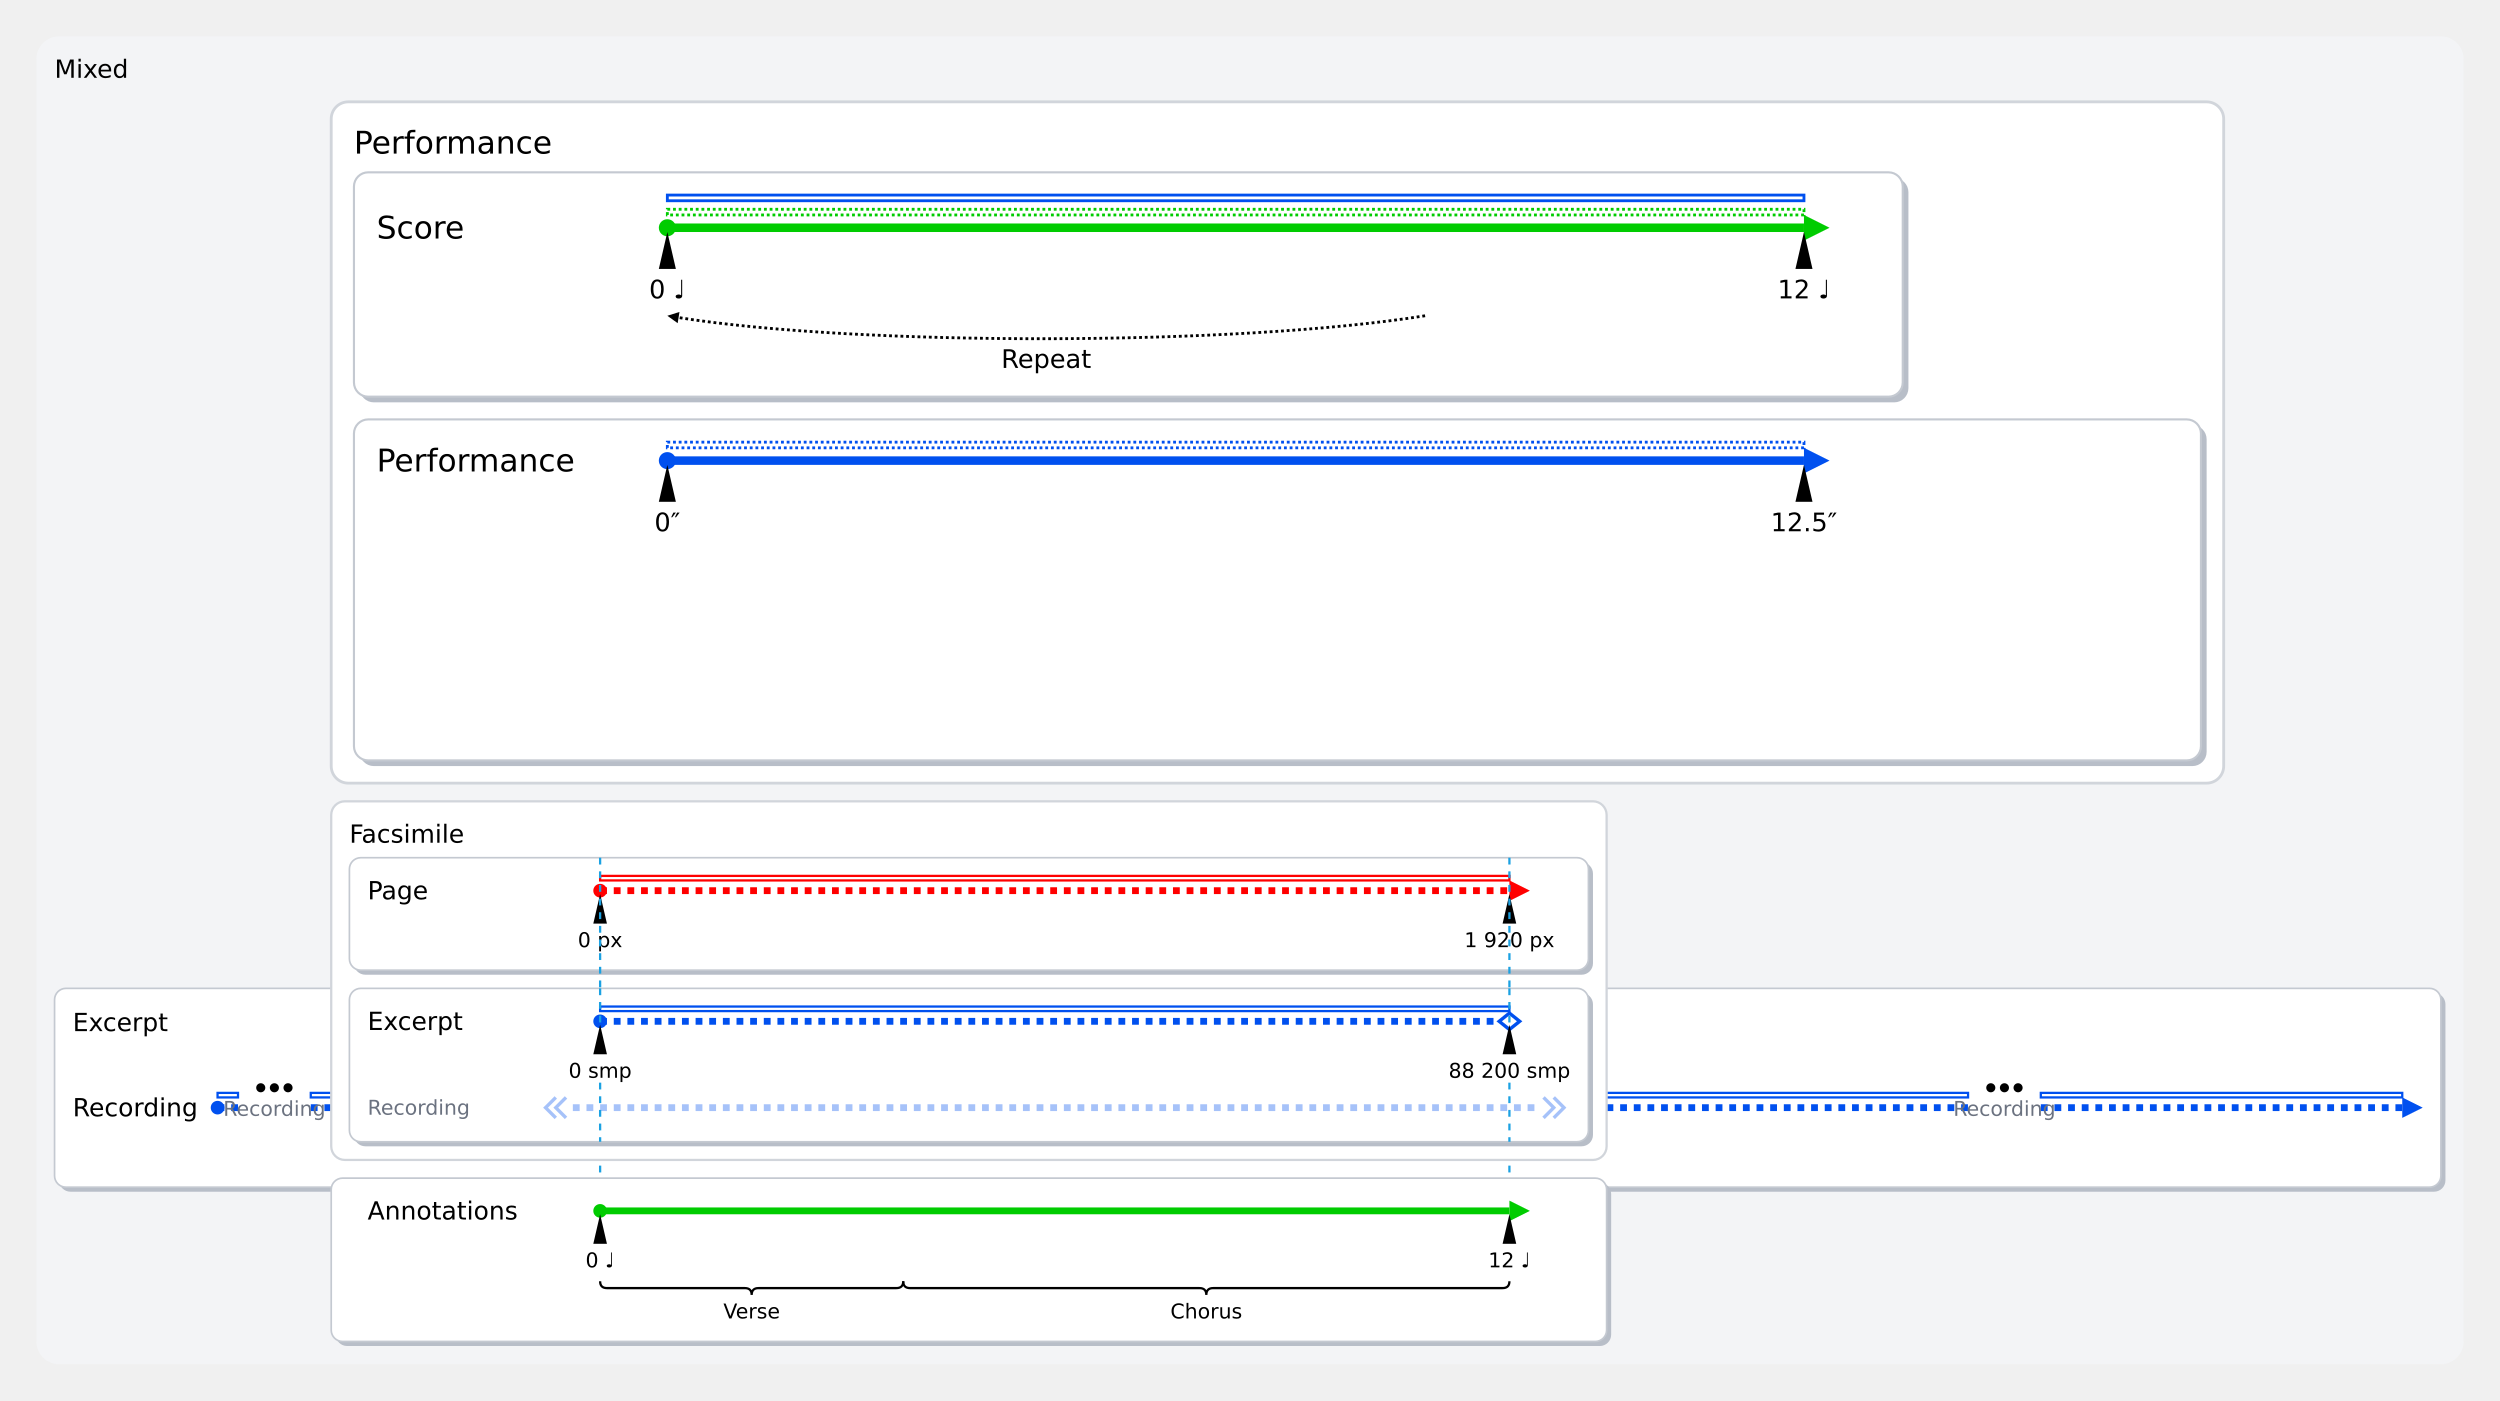
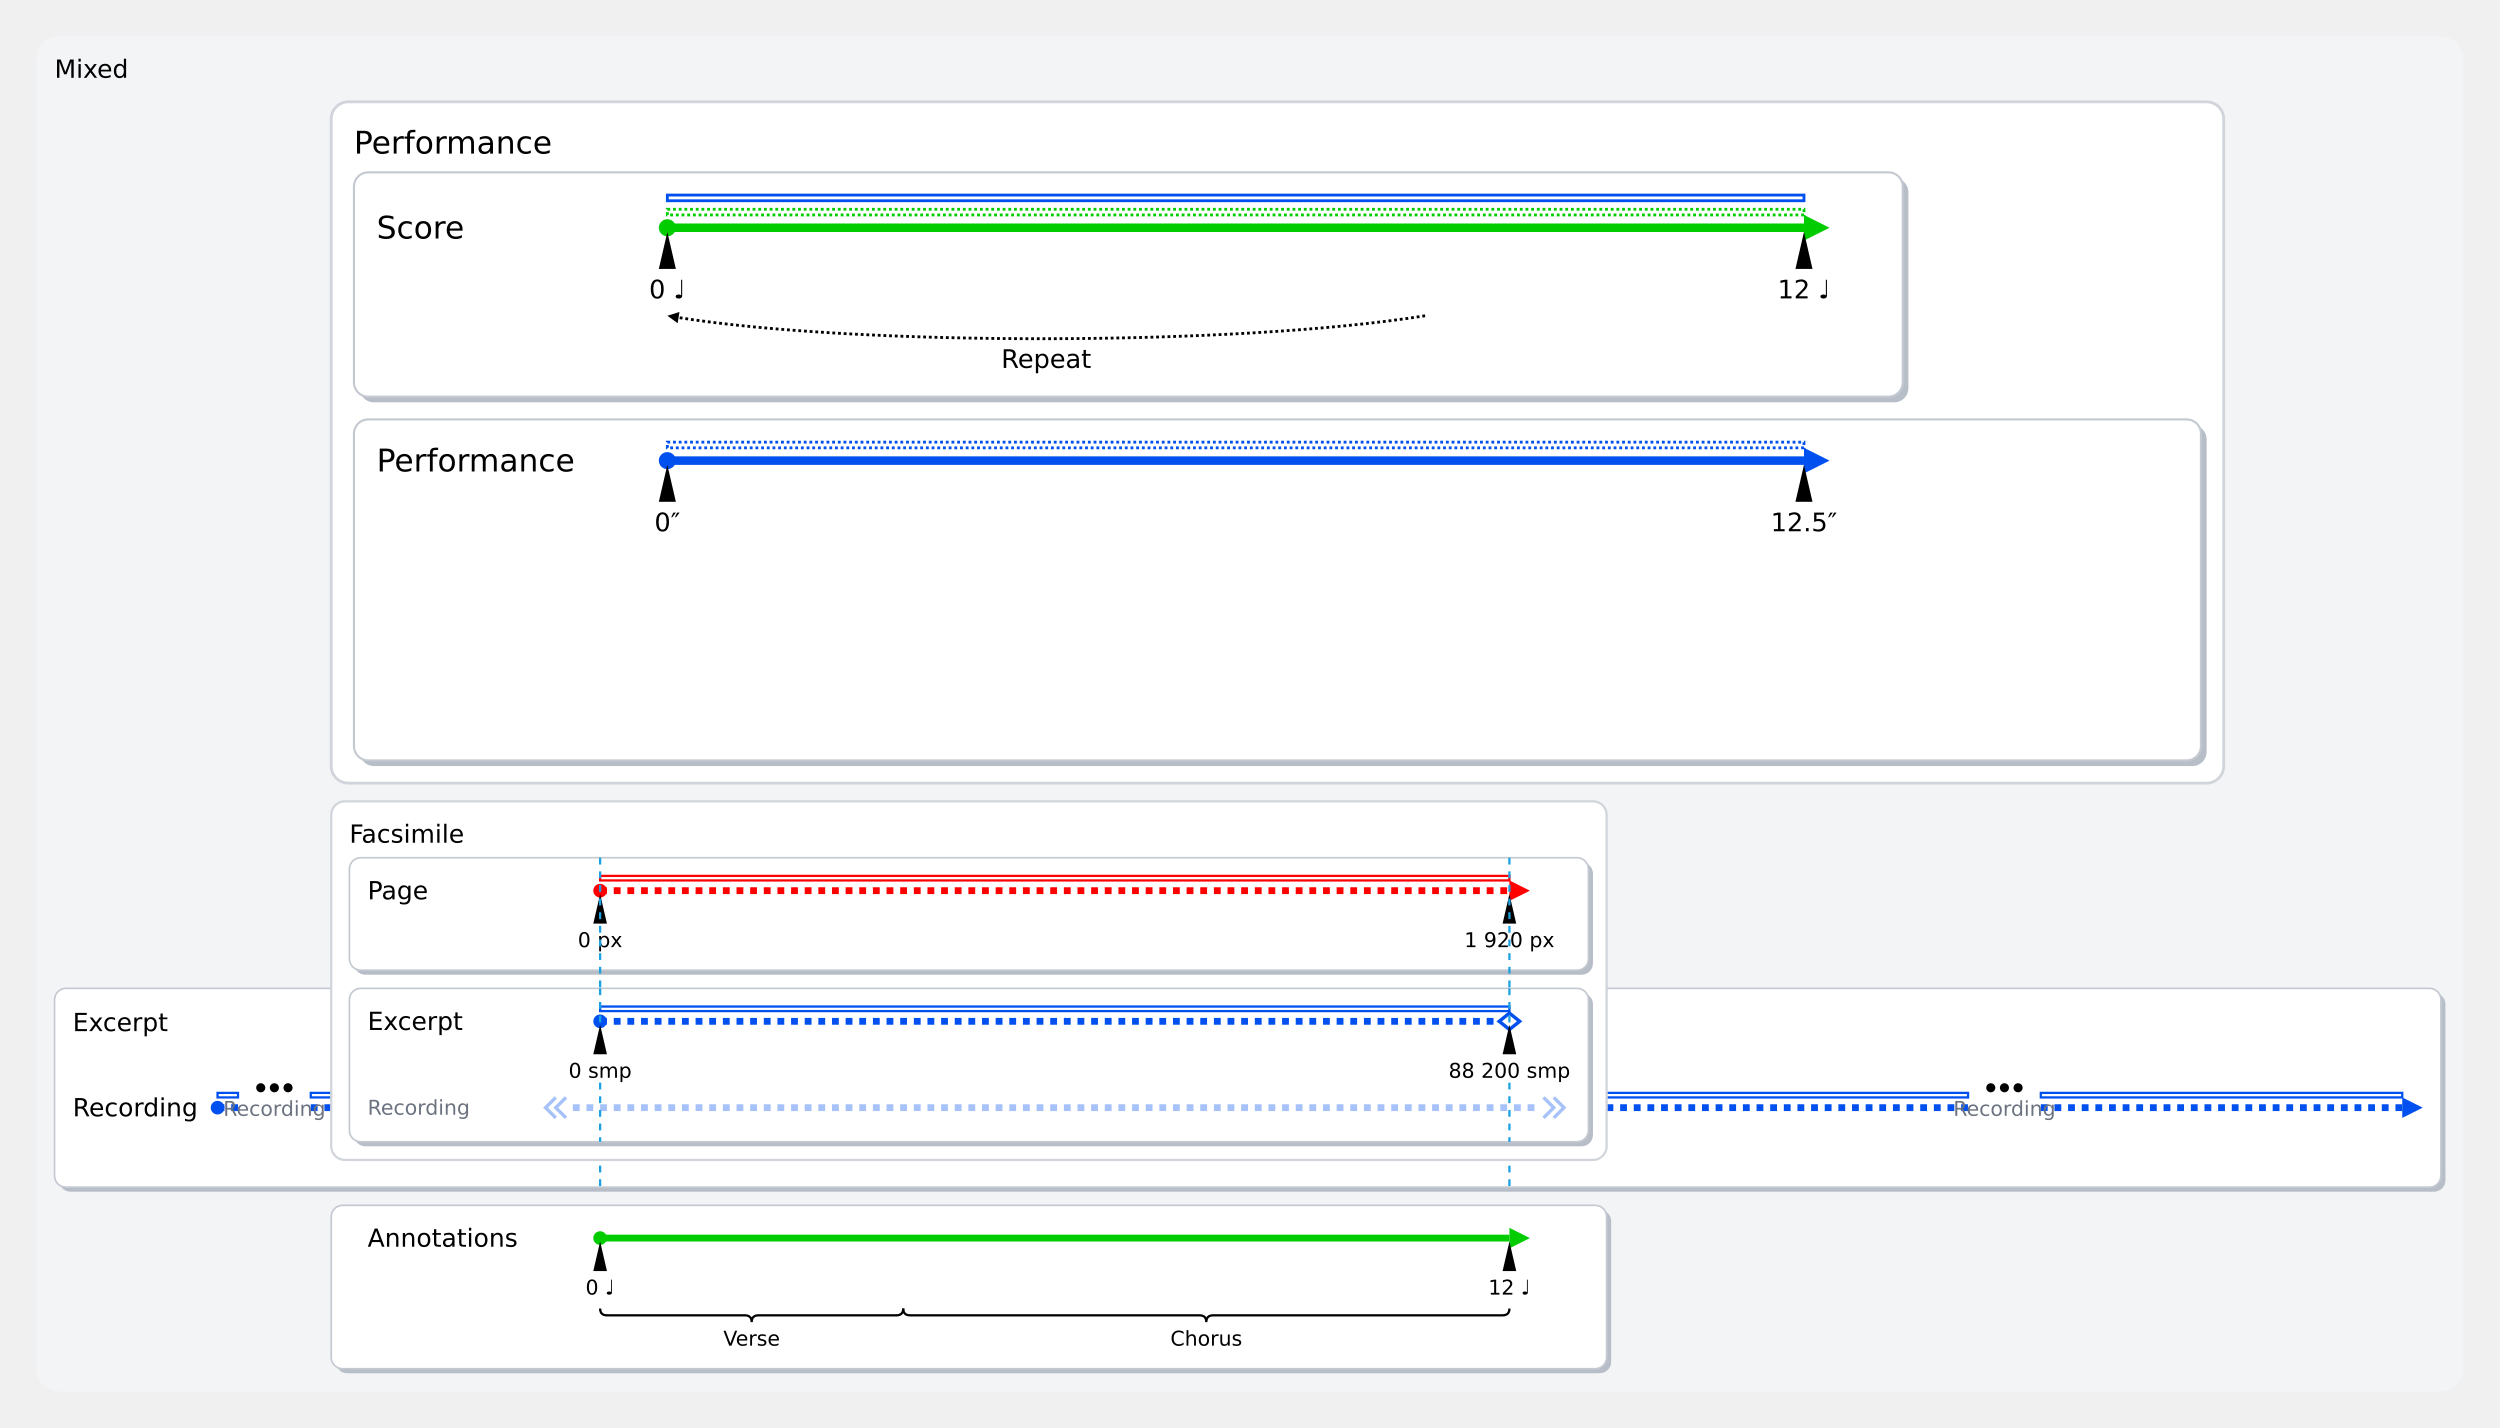
- <svg xmlns="http://www.w3.org/2000/svg" width="1099.756" height="616.115" viewBox="0 0 1099.756 616.115" font-family="DejaVu Sans, Noto Music" text-rendering="geometricPrecision" style="font-kerning:none;font-variant-ligatures:none">
+ <svg xmlns="http://www.w3.org/2000/svg" width="1099.756" height="628.092" viewBox="0 0 1099.756 628.092" font-family="DejaVu Sans, Noto Music" text-rendering="geometricPrecision" style="font-kerning:none;font-variant-ligatures:none">
  <g transform="translate(16 16)">
-     <rect x="0" y="0" width="1067.756" height="584.115" rx="10" fill="#F3F4F6" />
+     <rect x="0" y="0" width="1067.756" height="596.092" rx="10" fill="#F3F4F6" />
    <text data-part="name" x="8" y="18.21" text-anchor="start" font-size="11" fill="#000000">Mixed</text>
    <rect data-id="recording" data-part="card" x="10" y="420.783" width="1049.756" height="87.453" rx="5" fill="#B8BEC8" />
    <rect data-id="recording" data-part="card" x="8" y="418.783" width="1049.756" height="87.453" rx="5" fill="#FFFFFF" stroke="#C4C9D1" stroke-width="0.75" />
    <polygon data-id="cmap_5" points="79.704,464.76 88.701,464.76 88.701,466.76 79.704,466.76" fill="none" stroke="#0050EF" stroke-width="1" />
    <polygon data-id="cmap_5" points="120.706,464.76 849.753,464.76 849.753,466.76 120.706,466.76" fill="none" stroke="#0050EF" stroke-width="1" />
    <polygon data-id="cmap_5" points="881.758,464.76 1040.756,464.76 1040.756,466.76 881.758,466.76" fill="none" stroke="#0050EF" stroke-width="1" />
    <polygon data-id="cmap_6" points="247.995,427.283 647.995,427.283 647.995,429.283 247.995,429.283" fill="none" stroke="#0050EF" stroke-width="1" />
    <line data-id="recording" x1="79.704" y1="471.26" x2="88.701" y2="471.26" stroke="#0050EF" stroke-width="3" stroke-dasharray="3 3" />
    <line data-id="recording" x1="120.706" y1="471.26" x2="849.753" y2="471.26" stroke="#0050EF" stroke-width="3" stroke-dasharray="3 3" />
    <line data-id="recording" x1="881.758" y1="471.26" x2="1040.756" y2="471.26" stroke="#0050EF" stroke-width="3" stroke-dasharray="3 3" />
    <circle data-id="recording" cx="79.704" cy="471.26" r="3" fill="#0050EF" />
    <polygon data-id="recording" points="1049.756,471.26 1040.756,466.76 1040.756,475.76" fill="#0050EF" />
    <line data-id="excerpt" x1="247.995" y1="433.783" x2="643.495" y2="433.783" stroke="#0050EF" stroke-width="3" stroke-dasharray="3 3" />
    <circle data-id="excerpt" cx="247.995" cy="433.783" r="3" fill="#0050EF" />
    <polygon data-id="excerpt" points="643.495,433.783 647.995,430.183 652.495,433.783 647.995,437.383" fill="none" stroke="#0050EF" stroke-width="1.5" />
    <polygon data-id="timestamp_3" points="247.995,435.283 244.995,448.283 250.995,448.283" fill="#000000" />
    <polygon data-id="timestamp_4" points="647.995,435.283 644.995,448.283 650.995,448.283" fill="#000000" />
    <text data-id="excerpt" data-part="name" x="16" y="437.591" text-anchor="start" font-size="11" fill="#000000">Excerpt</text>
    <text data-id="recording" data-part="name" x="16" y="475.068" text-anchor="start" font-size="11" fill="#000000">Recording</text>
    <text data-id="timestamp_3" data-part="coordinate" x="247.995" y="458.637" text-anchor="middle" font-size="9" fill="#000000">0 smp</text>
    <text data-id="timestamp_4" data-part="coordinate" x="647.995" y="458.637" text-anchor="middle" font-size="9" fill="#000000">88 200 smp</text>
    <line data-id="timestamp_3" data-part="line" x1="247.995" y1="418.783" x2="247.995" y2="435.283" stroke="#1BA1E2" stroke-width="1" stroke-dasharray="3 3" />
    <line data-id="timestamp_3" data-part="line" x1="247.995" y1="460.76" x2="247.995" y2="506.236" stroke="#1BA1E2" stroke-width="1" stroke-dasharray="3 3" />
    <line data-id="timestamp_4" data-part="line" x1="647.995" y1="418.783" x2="647.995" y2="435.283" stroke="#1BA1E2" stroke-width="1" stroke-dasharray="3 3" />
    <line data-id="timestamp_4" data-part="line" x1="647.995" y1="460.76" x2="647.995" y2="506.236" stroke="#1BA1E2" stroke-width="1" stroke-dasharray="3 3" />
    <circle data-id="recording" data-part="elision ellipsis" cx="98.704" cy="462.51" r="2" fill="#000000" />
    <circle data-id="recording" data-part="elision ellipsis" cx="104.704" cy="462.51" r="2" fill="#000000" />
    <circle data-id="recording" data-part="elision ellipsis" cx="110.704" cy="462.51" r="2" fill="#000000" />
    <text data-id="recording" data-part="elision name" x="104.704" y="474.864" text-anchor="middle" font-size="9" fill="#6B7280">Recording</text>
    <circle data-id="recording" data-part="elision ellipsis" cx="859.756" cy="462.51" r="2" fill="#000000" />
    <circle data-id="recording" data-part="elision ellipsis" cx="865.756" cy="462.51" r="2" fill="#000000" />
    <circle data-id="recording" data-part="elision ellipsis" cx="871.756" cy="462.51" r="2" fill="#000000" />
    <text data-id="recording" data-part="elision name" x="865.756" y="474.864" text-anchor="middle" font-size="9" fill="#6B7280">Recording</text>
    <rect data-id="group_1" x="129.704" y="28.805" width="832.5" height="299.697" rx="7.5" fill="#FFFFFF" stroke="#D1D5DB" stroke-width="1.25" />
    <text data-id="group_1" data-part="name" x="139.704" y="51.568" text-anchor="start" font-size="13.75" fill="#000000">Performance</text>
    <rect data-id="score" data-part="card" x="142.204" y="62.31" width="681.315" height="98.691" rx="6.25" fill="#B8BEC8" />
    <rect data-id="score" data-part="card" x="139.704" y="59.81" width="681.315" height="98.691" rx="6.25" fill="#FFFFFF" stroke="#C4C9D1" stroke-width="0.938" />
    <polygon data-id="cmap_1" points="277.568,76.061 777.568,76.061 777.568,78.561 277.568,78.561" fill="none" stroke="#00CC00" stroke-width="1.25" stroke-dasharray="1.25 1.25" />
    <polygon data-id="cmap_2" points="277.568,69.811 777.568,69.811 777.568,72.311 277.568,72.311" fill="none" stroke="#0050EF" stroke-width="1.25" />
    <path data-id="jump_from_1" d="M610.901 122.906C527.568 136.24 360.901 136.24 282.505 123.696" fill="none" stroke="#000000" stroke-width="1.25" stroke-dasharray="1.25 1.25" />
    <polygon data-id="jump_from_1" points="277.568,122.906 282.11,126.165 282.9,121.228" fill="#000000" />
    <line data-id="score" x1="277.568" y1="84.186" x2="777.568" y2="84.186" stroke="#00CC00" stroke-width="3.75" />
    <circle data-id="score" cx="277.568" cy="84.186" r="3.75" fill="#00CC00" />
    <polygon data-id="score" points="788.818,84.186 777.568,78.561 777.568,89.811" fill="#00CC00" />
    <polygon data-id="timestamp_9" points="277.568,86.061 273.818,102.311 281.318,102.311" fill="#000000" />
    <polygon data-id="timestamp_10" points="777.568,86.061 773.818,102.311 781.318,102.311" fill="#000000" />
    <text data-id="score" data-part="name" x="149.704" y="88.946" text-anchor="start" font-size="13.75" fill="#000000">Score</text>
    <text data-id="timestamp_9" data-part="coordinate" x="277.568" y="115.253" text-anchor="middle" font-size="11.25" fill="#000000">0 ♩</text>
    <text data-id="timestamp_10" data-part="coordinate" x="777.568" y="115.253" text-anchor="middle" font-size="11.25" fill="#000000">12 ♩</text>
    <text data-id="jump_from_1" data-part="label" x="444.235" y="145.849" text-anchor="middle" font-size="11.25" fill="#000000">Repeat</text>
    <rect data-id="performance" data-part="card" x="142.204" y="171.002" width="812.5" height="150" rx="6.25" fill="#B8BEC8" />
    <rect data-id="performance" data-part="card" x="139.704" y="168.502" width="812.5" height="150" rx="6.25" fill="#FFFFFF" stroke="#C4C9D1" stroke-width="0.938" />
    <polygon data-id="cmap_3" points="277.568,178.502 777.568,178.502 777.568,181.002 277.568,181.002" fill="none" stroke="#0050EF" stroke-width="1.25" stroke-dasharray="1.25 1.25" />
    <line data-id="performance" x1="277.568" y1="186.627" x2="777.568" y2="186.627" stroke="#0050EF" stroke-width="3.75" />
    <circle data-id="performance" cx="277.568" cy="186.627" r="3.75" fill="#0050EF" />
    <polygon data-id="performance" points="788.818,186.627 777.568,181.002 777.568,192.252" fill="#0050EF" />
    <polygon data-id="timestamp_7" points="277.568,188.502 273.818,204.752 281.318,204.752" fill="#000000" />
    <polygon data-id="timestamp_8" points="777.568,188.502 773.818,204.752 781.318,204.752" fill="#000000" />
    <text data-id="performance" data-part="name" x="149.704" y="191.387" text-anchor="start" font-size="13.75" fill="#000000">Performance</text>
    <text data-id="timestamp_7" data-part="coordinate" x="277.568" y="217.695" text-anchor="middle" font-size="11.25" fill="#000000">0″</text>
    <text data-id="timestamp_8" data-part="coordinate" x="777.568" y="217.695" text-anchor="middle" font-size="11.25" fill="#000000">12.5″</text>
    <rect data-id="group_2" x="129.704" y="336.502" width="561.052" height="157.758" rx="6" fill="#FFFFFF" stroke="#D1D5DB" stroke-width="1" />
    <text data-id="group_2" data-part="name" x="137.704" y="354.712" text-anchor="start" font-size="11" fill="#000000">Facsimile</text>
    <rect data-id="page" data-part="card" x="139.704" y="363.307" width="545.052" height="49.477" rx="5" fill="#B8BEC8" />
    <rect data-id="page" data-part="card" x="137.704" y="361.307" width="545.052" height="49.477" rx="5" fill="#FFFFFF" stroke="#C4C9D1" stroke-width="0.75" />
    <polygon data-id="cmap_4" points="247.995,369.307 647.995,369.307 647.995,371.307 247.995,371.307" fill="none" stroke="#FF0000" stroke-width="1" />
    <line data-id="page" x1="247.995" y1="375.807" x2="647.995" y2="375.807" stroke="#FF0000" stroke-width="3" stroke-dasharray="3 3" />
    <circle data-id="page" cx="247.995" cy="375.807" r="3" fill="#FF0000" />
    <polygon data-id="page" points="656.995,375.807 647.995,371.307 647.995,380.307" fill="#FF0000" />
    <polygon data-id="timestamp_5" points="247.995,377.307 244.995,390.307 250.995,390.307" fill="#000000" />
    <polygon data-id="timestamp_6" points="647.995,377.307 644.995,390.307 650.995,390.307" fill="#000000" />
    <text data-id="page" data-part="name" x="145.704" y="379.615" text-anchor="start" font-size="11" fill="#000000">Page</text>
    <text data-id="timestamp_5" data-part="coordinate" x="247.995" y="400.661" text-anchor="middle" font-size="9" fill="#000000">0 px</text>
    <text data-id="timestamp_6" data-part="coordinate" x="647.995" y="400.661" text-anchor="middle" font-size="9" fill="#000000">1 920 px</text>
    <rect data-id="excerpt" data-part="card" x="139.704" y="420.783" width="545.052" height="67.477" rx="5" fill="#B8BEC8" />
    <rect data-id="excerpt" data-part="card" x="137.704" y="418.783" width="545.052" height="67.477" rx="5" fill="#FFFFFF" stroke="#C4C9D1" stroke-width="0.75" />
    <polygon data-id="cmap_6" points="247.995,426.783 647.995,426.783 647.995,428.783 247.995,428.783" fill="none" stroke="#0050EF" stroke-width="1" />
    <line data-id="recording" x1="235.995" y1="471.26" x2="659.995" y2="471.26" stroke="#0050EF" stroke-width="3" stroke-dasharray="3 3" opacity="0.35" />
    <polyline data-id="recording" points="232.995,466.76 228.495,471.26 232.995,475.76" fill="none" stroke="#0050EF" stroke-width="1.5" opacity="0.35" />
    <polyline data-id="recording" points="228.495,466.76 223.995,471.26 228.495,475.76" fill="none" stroke="#0050EF" stroke-width="1.5" opacity="0.35" />
    <polyline data-id="recording" points="662.995,466.76 667.495,471.26 662.995,475.76" fill="none" stroke="#0050EF" stroke-width="1.5" opacity="0.35" />
    <polyline data-id="recording" points="667.495,466.76 671.995,471.26 667.495,475.76" fill="none" stroke="#0050EF" stroke-width="1.5" opacity="0.35" />
    <line data-id="excerpt" x1="247.995" y1="433.283" x2="643.495" y2="433.283" stroke="#0050EF" stroke-width="3" stroke-dasharray="3 3" />
    <circle data-id="excerpt" cx="247.995" cy="433.283" r="3" fill="#0050EF" />
    <polygon data-id="excerpt" points="643.495,433.283 647.995,429.683 652.495,433.283 647.995,436.883" fill="none" stroke="#0050EF" stroke-width="1.5" />
    <polygon data-id="timestamp_3" points="247.995,434.783 244.995,447.783 250.995,447.783" fill="#000000" />
    <polygon data-id="timestamp_4" points="647.995,434.783 644.995,447.783 650.995,447.783" fill="#000000" />
    <text data-id="recording" data-part="name" x="145.704" y="474.375" text-anchor="start" font-size="9" fill="#6B7280">Recording</text>
    <text data-id="excerpt" data-part="name" x="145.704" y="437.091" text-anchor="start" font-size="11" fill="#000000">Excerpt</text>
    <text data-id="timestamp_3" data-part="coordinate" x="247.995" y="458.137" text-anchor="middle" font-size="9" fill="#000000">0 smp</text>
    <text data-id="timestamp_4" data-part="coordinate" x="647.995" y="458.137" text-anchor="middle" font-size="9" fill="#000000">88 200 smp</text>
    <line data-id="timestamp_3" data-part="line" x1="247.995" y1="418.783" x2="247.995" y2="434.783" stroke="#1BA1E2" stroke-width="1" stroke-dasharray="3 3" />
    <line data-id="timestamp_3" data-part="line" x1="247.995" y1="460.26" x2="247.995" y2="486.26" stroke="#1BA1E2" stroke-width="1" stroke-dasharray="3 3" />
    <line data-id="timestamp_4" data-part="line" x1="647.995" y1="418.783" x2="647.995" y2="434.783" stroke="#1BA1E2" stroke-width="1" stroke-dasharray="3 3" />
    <line data-id="timestamp_4" data-part="line" x1="647.995" y1="460.26" x2="647.995" y2="486.26" stroke="#1BA1E2" stroke-width="1" stroke-dasharray="3 3" />
-     <rect data-id="annotations" data-part="card" x="131.704" y="504.26" width="561.052" height="71.856" rx="5" fill="#B8BEC8" />
-     <rect data-id="annotations" data-part="card" x="129.704" y="502.26" width="561.052" height="71.856" rx="5" fill="#FFFFFF" stroke="#C4C9D1" stroke-width="0.75" />
-     <path data-id="region_1" d="M247.995 547.639Q247.995 550.639 250.995 550.639L311.662 550.639Q314.662 550.639 314.662 553.639Q314.662 550.639 317.662 550.639L378.329 550.639Q381.329 550.639 381.329 547.639" fill="none" stroke="#000000" stroke-width="1" />
-     <path data-id="region_2" d="M381.329 547.639Q381.329 550.639 384.329 550.639L511.662 550.639Q514.662 550.639 514.662 553.639Q514.662 550.639 517.662 550.639L644.995 550.639Q647.995 550.639 647.995 547.639" fill="none" stroke="#000000" stroke-width="1" />
-     <line data-id="annotations" x1="247.995" y1="516.662" x2="647.995" y2="516.662" stroke="#00CC00" stroke-width="3" />
-     <circle data-id="annotations" cx="247.995" cy="516.662" r="3" fill="#00CC00" />
-     <polygon data-id="annotations" points="656.995,516.662 647.995,512.162 647.995,521.162" fill="#00CC00" />
-     <polygon data-id="timestamp_1" points="247.995,518.162 244.995,531.162 250.995,531.162" fill="#000000" />
-     <polygon data-id="timestamp_2" points="647.995,518.162 644.995,531.162 650.995,531.162" fill="#000000" />
-     <text data-id="annotations" data-part="name" x="145.704" y="520.47" text-anchor="start" font-size="11" fill="#000000">Annotations</text>
-     <text data-id="timestamp_1" data-part="coordinate" x="247.995" y="541.516" text-anchor="middle" font-size="9" fill="#000000">0 ♩</text>
-     <text data-id="timestamp_2" data-part="coordinate" x="647.995" y="541.516" text-anchor="middle" font-size="9" fill="#000000">12 ♩</text>
-     <text data-id="region_1" data-part="label" x="314.662" y="563.993" text-anchor="middle" font-size="9" fill="#000000">Verse</text>
-     <text data-id="region_2" data-part="label" x="514.662" y="563.993" text-anchor="middle" font-size="9" fill="#000000">Chorus</text>
+     <rect data-id="annotations" data-part="card" x="131.704" y="516.236" width="561.052" height="71.856" rx="5" fill="#B8BEC8" />
+     <rect data-id="annotations" data-part="card" x="129.704" y="514.236" width="561.052" height="71.856" rx="5" fill="#FFFFFF" stroke="#C4C9D1" stroke-width="0.75" />
+     <path data-id="region_1" d="M247.995 559.615Q247.995 562.615 250.995 562.615L311.662 562.615Q314.662 562.615 314.662 565.615Q314.662 562.615 317.662 562.615L378.329 562.615Q381.329 562.615 381.329 559.615" fill="none" stroke="#000000" stroke-width="1" />
+     <path data-id="region_2" d="M381.329 559.615Q381.329 562.615 384.329 562.615L511.662 562.615Q514.662 562.615 514.662 565.615Q514.662 562.615 517.662 562.615L644.995 562.615Q647.995 562.615 647.995 559.615" fill="none" stroke="#000000" stroke-width="1" />
+     <line data-id="annotations" x1="247.995" y1="528.639" x2="647.995" y2="528.639" stroke="#00CC00" stroke-width="3" />
+     <circle data-id="annotations" cx="247.995" cy="528.639" r="3" fill="#00CC00" />
+     <polygon data-id="annotations" points="656.995,528.639 647.995,524.139 647.995,533.139" fill="#00CC00" />
+     <polygon data-id="timestamp_1" points="247.995,530.139 244.995,543.139 250.995,543.139" fill="#000000" />
+     <polygon data-id="timestamp_2" points="647.995,530.139 644.995,543.139 650.995,543.139" fill="#000000" />
+     <text data-id="annotations" data-part="name" x="145.704" y="532.447" text-anchor="start" font-size="11" fill="#000000">Annotations</text>
+     <text data-id="timestamp_1" data-part="coordinate" x="247.995" y="553.493" text-anchor="middle" font-size="9" fill="#000000">0 ♩</text>
+     <text data-id="timestamp_2" data-part="coordinate" x="647.995" y="553.493" text-anchor="middle" font-size="9" fill="#000000">12 ♩</text>
+     <text data-id="region_1" data-part="label" x="314.662" y="575.969" text-anchor="middle" font-size="9" fill="#000000">Verse</text>
+     <text data-id="region_2" data-part="label" x="514.662" y="575.969" text-anchor="middle" font-size="9" fill="#000000">Chorus</text>
    <line data-id="timestamp_3" data-part="line" x1="247.995" y1="361.307" x2="247.995" y2="418.783" stroke="#1BA1E2" stroke-width="1" stroke-dasharray="3 3" />
    <line data-id="timestamp_4" data-part="line" x1="647.995" y1="361.307" x2="647.995" y2="418.783" stroke="#1BA1E2" stroke-width="1" stroke-dasharray="3 3" />
  </g>
</svg>
